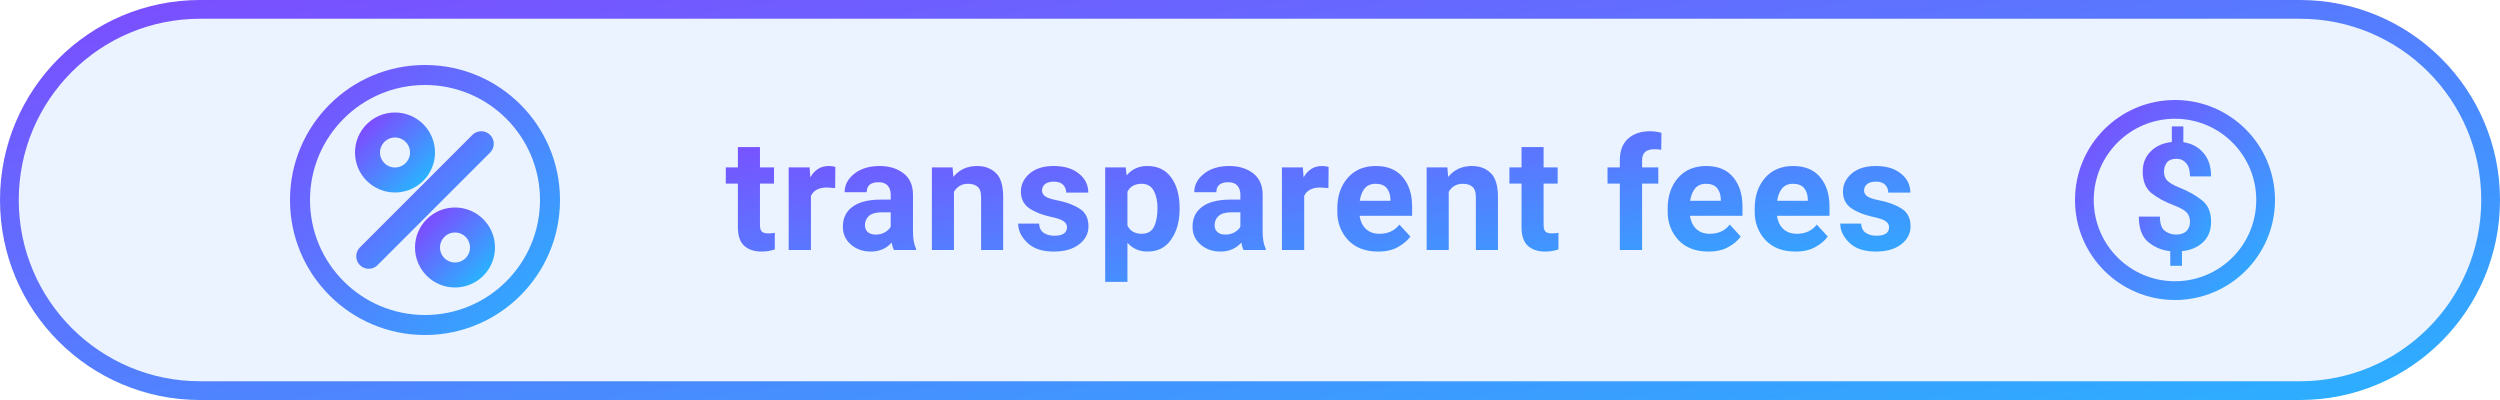
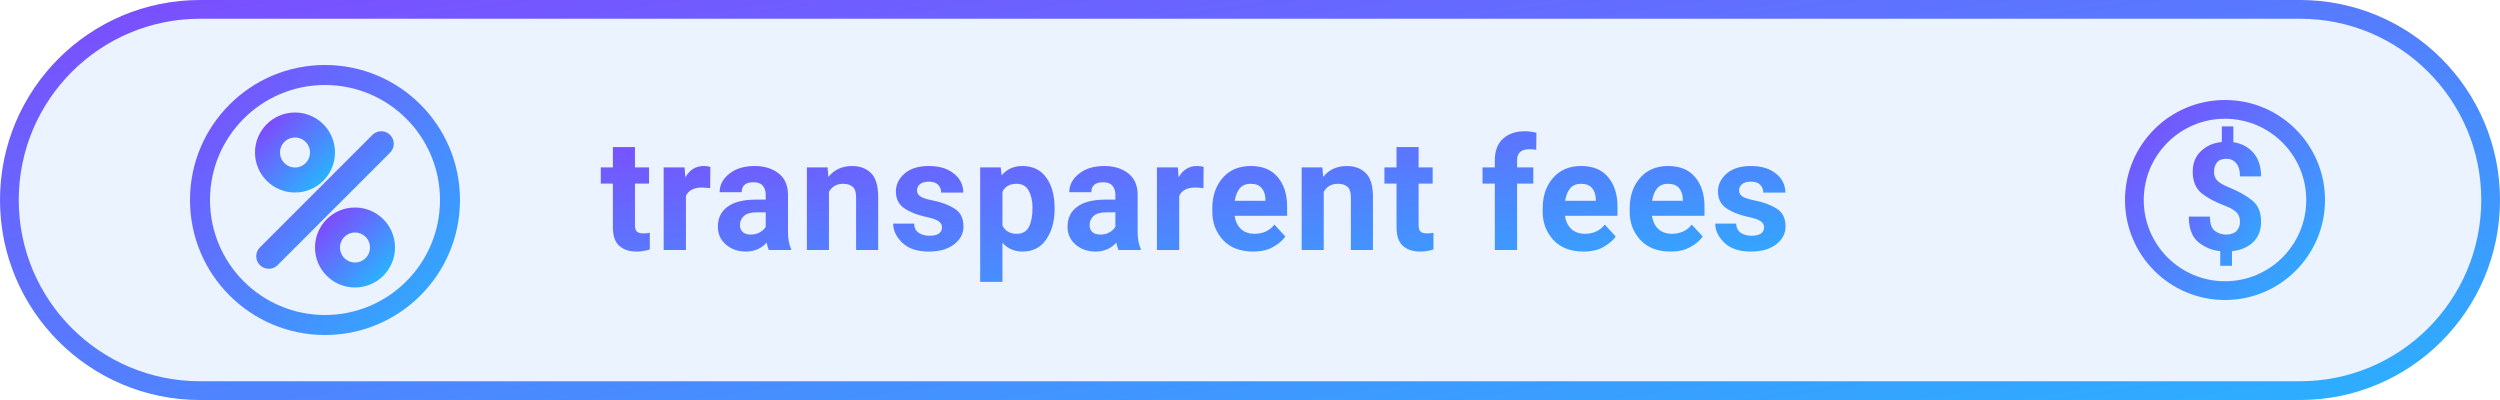
<svg xmlns="http://www.w3.org/2000/svg" width="200" height="32" viewBox="0 0 200 32" role="img" aria-label="transparent fees badge">
  <defs>
    <linearGradient id="pf-grad-2" x1="0%" y1="0%" x2="100%" y2="100%">
      <stop offset="0%" stop-color="#7C4DFF" />
      <stop offset="100%" stop-color="#2BB0FF" />
    </linearGradient>
  </defs>
  <rect x="0.75" y="0.75" width="198.5" height="30.5" rx="15.25" fill="#EAF3FF" stroke="url(#pf-grad-2)" stroke-width="1.5" />
-   <g transform="translate(22,4)">
-     <circle cx="12" cy="12" r="10" fill="none" stroke="url(#pf-grad-2)" stroke-width="1.6" />
-     <g fill="none" stroke="url(#pf-grad-2)" stroke-width="2" stroke-linecap="round" stroke-linejoin="round">
-       <line x1="7.5" y1="16.5" x2="16.5" y2="7.5" />
-       <circle cx="9.6" cy="8.2" r="2.2" />
-       <circle cx="14.4" cy="15.8" r="2.2" />
+   <g transform="translate(14,0)">
+     <g transform="translate(0,4)">
+       <circle cx="12" cy="12" r="10" fill="none" stroke="url(#pf-grad-2)" stroke-width="1.6" />
+       <g fill="none" stroke="url(#pf-grad-2)" stroke-width="2" stroke-linecap="round" stroke-linejoin="round">
+         <line x1="7.5" y1="16.5" x2="16.5" y2="7.5" />
+         <circle cx="9.6" cy="8.2" r="2.2" />
+         <circle cx="14.4" cy="15.8" r="2.2" />
+       </g>
+     </g>
+     <text x="34" y="20" font-size="12.5" font-weight="600" font-family="ui-sans-serif, system-ui, -apple-system, Segoe UI, Roboto, Helvetica, Arial, 'Apple Color Emoji','Segoe UI Emoji'" fill="url(#pf-grad-2)" letter-spacing=".2px" textLength="112" lengthAdjust="spacingAndGlyphs">transparent fees</text>
+     <g transform="translate(156,8)">
+       <circle cx="8" cy="8" r="7.25" fill="none" stroke="url(#pf-grad-2)" stroke-width="1.5" />
+       <text x="8" y="12" text-anchor="middle" font-size="12" font-weight="700" font-family="ui-sans-serif, system-ui, -apple-system, Segoe UI, Roboto, Helvetica, Arial" fill="url(#pf-grad-2)">$</text>
    </g>
  </g>
-   <text x="58" y="20" font-size="12.5" font-weight="600" font-family="ui-sans-serif, system-ui, -apple-system, Segoe UI, Roboto, Helvetica, Arial, 'Apple Color Emoji','Segoe UI Emoji'" fill="url(#pf-grad-2)" letter-spacing=".2px">transparent fees</text>
-   <g transform="translate(166,8)">
-     <circle cx="8" cy="8" r="7.25" fill="none" stroke="url(#pf-grad-2)" stroke-width="1.5" />
-     <text x="8" y="12" text-anchor="middle" font-size="12" font-weight="700" font-family="ui-sans-serif, system-ui, -apple-system, Segoe UI, Roboto, Helvetica, Arial" fill="url(#pf-grad-2)">$</text>
-   </g>
</svg>
